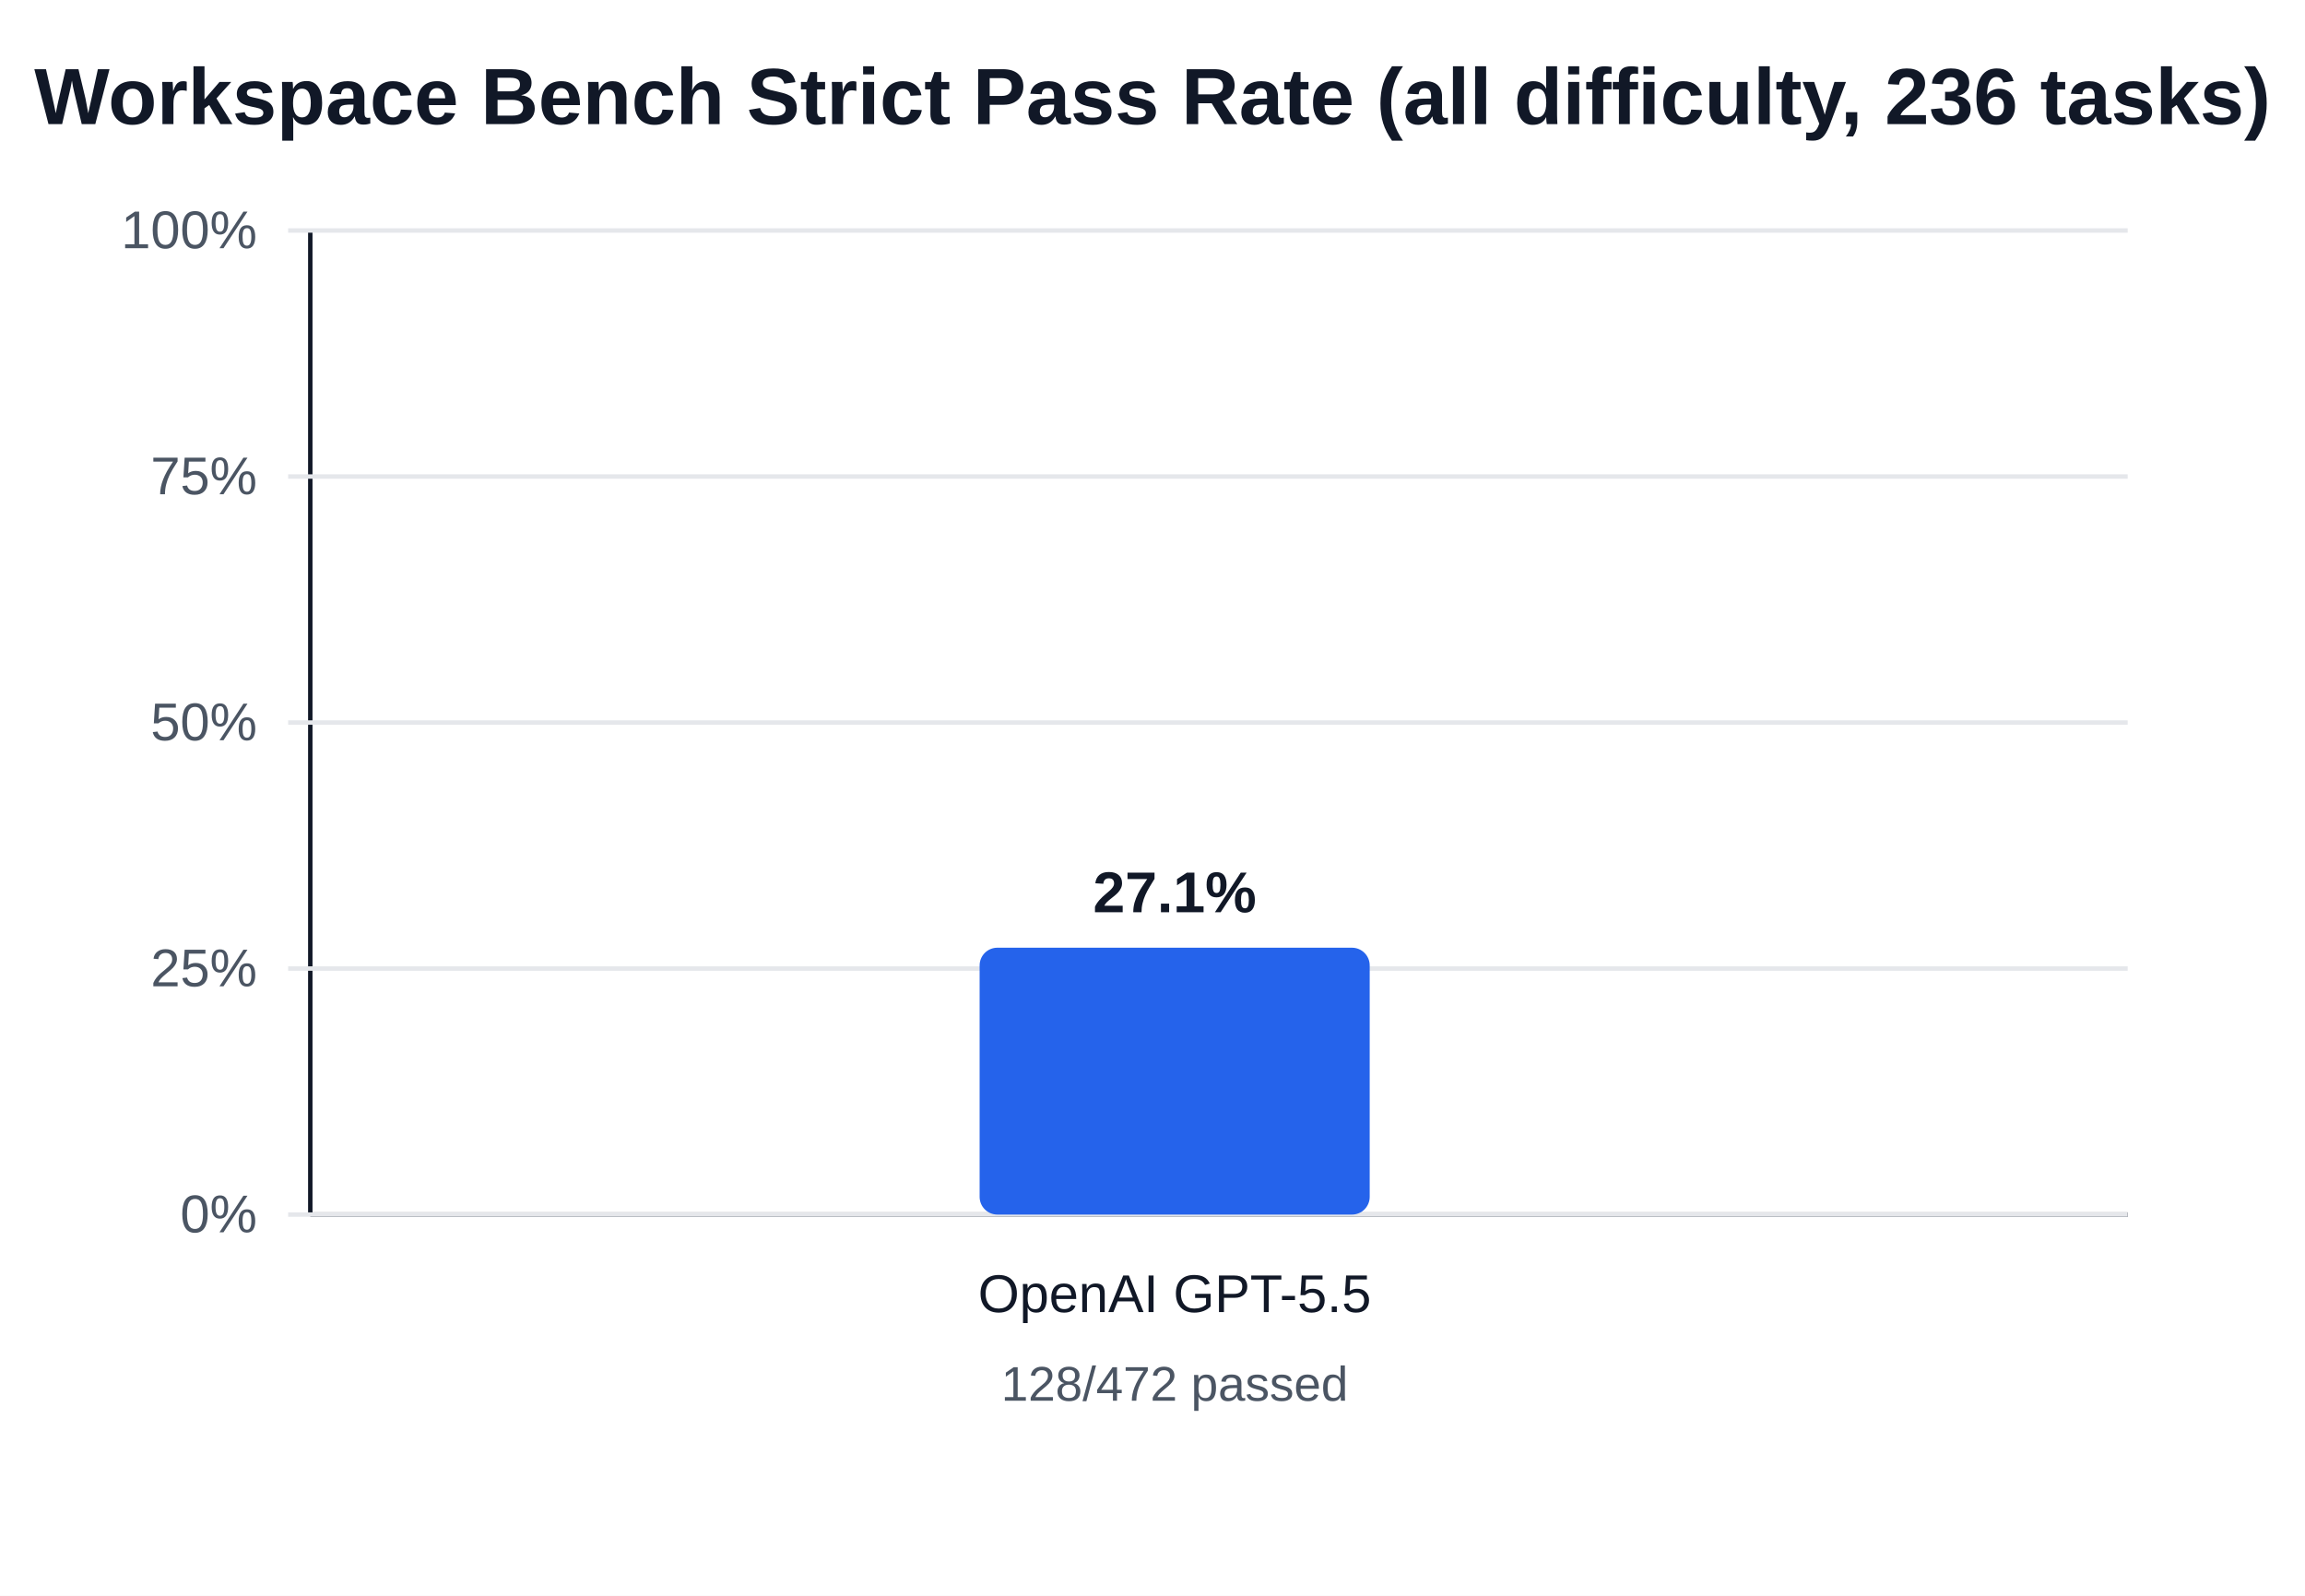
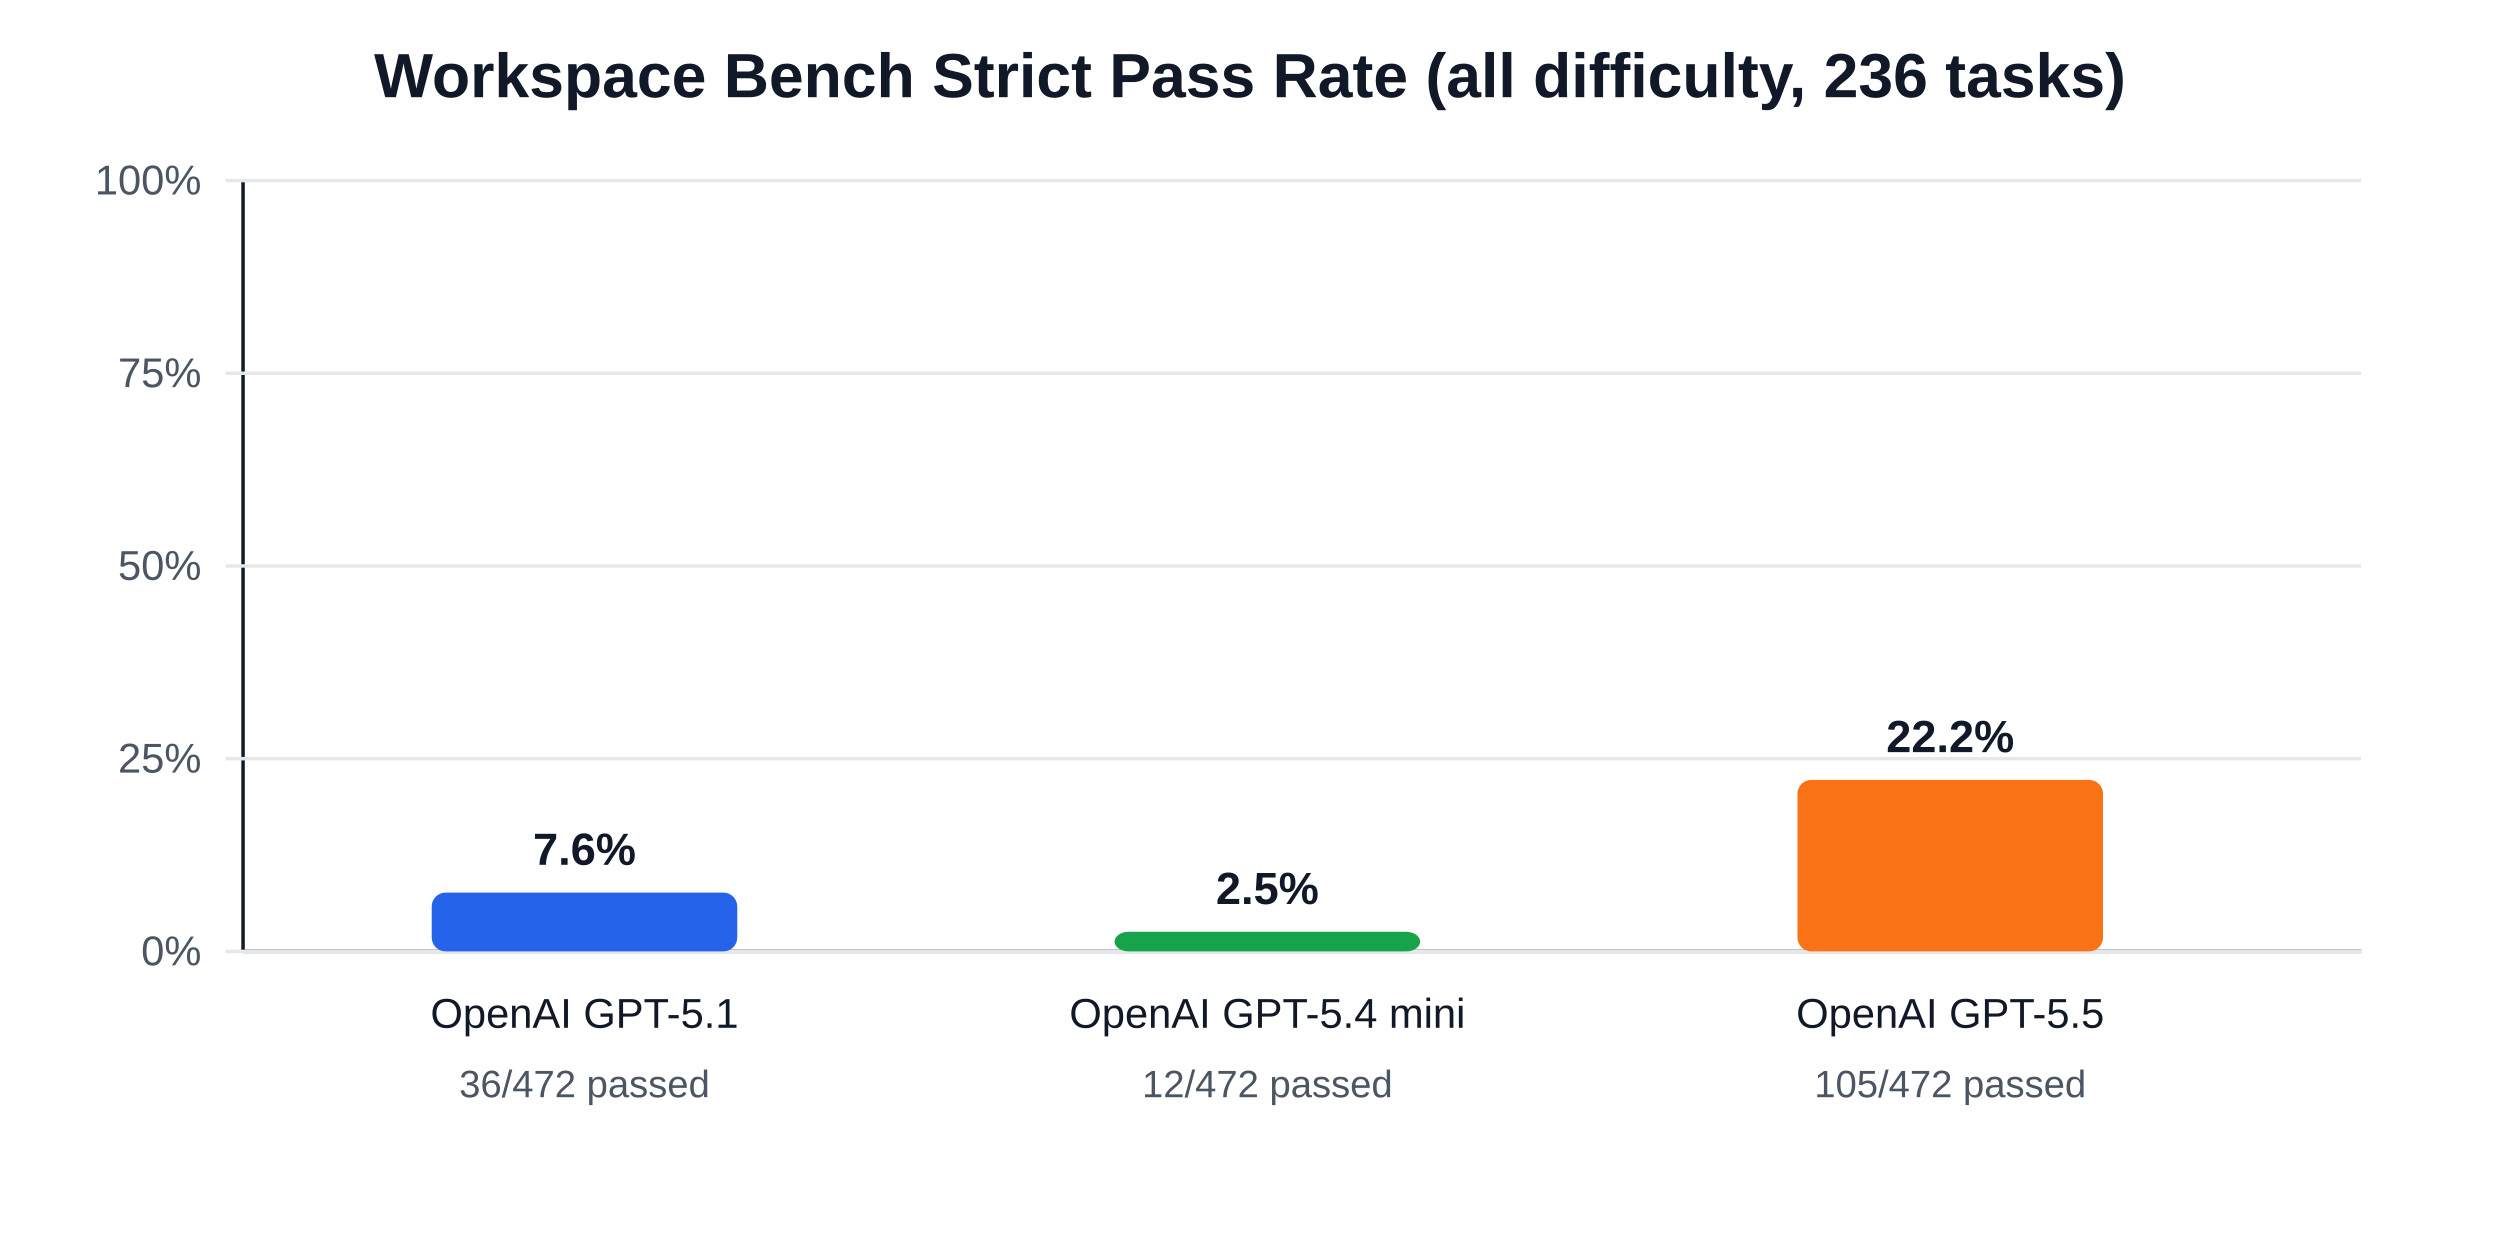
- <svg xmlns="http://www.w3.org/2000/svg" width="520" height="360" viewBox="0 0 520 360">
+ <svg xmlns="http://www.w3.org/2000/svg" width="720" height="360" viewBox="0 0 720 360">
  <rect width="100%" height="100%" fill="#ffffff" />
-   <text x="260.0" y="28" text-anchor="middle" font-family="Arial, sans-serif" font-size="18" font-weight="700" fill="#111827">Workspace Bench Strict Pass Rate (all difficulty, 236 tasks)</text>
-   <line x1="70" y1="274" x2="480" y2="274" stroke="#111827" stroke-width="1" />
+   <text x="360.0" y="28" text-anchor="middle" font-family="Arial, sans-serif" font-size="18" font-weight="700" fill="#111827">Workspace Bench Strict Pass Rate (all difficulty, 236 tasks)</text>
+   <line x1="70" y1="274" x2="680" y2="274" stroke="#111827" stroke-width="1" />
  <line x1="70" y1="52" x2="70" y2="274" stroke="#111827" stroke-width="1" />
-   <line x1="65" y1="274.0" x2="480" y2="274.0" stroke="#e5e7eb" stroke-width="1" />
+   <line x1="65" y1="274.0" x2="680" y2="274.0" stroke="#e5e7eb" stroke-width="1" />
  <text x="58" y="278.0" text-anchor="end" font-family="Arial, sans-serif" font-size="12" fill="#4b5563">0%</text>
-   <line x1="65" y1="218.5" x2="480" y2="218.5" stroke="#e5e7eb" stroke-width="1" />
+   <line x1="65" y1="218.5" x2="680" y2="218.5" stroke="#e5e7eb" stroke-width="1" />
  <text x="58" y="222.5" text-anchor="end" font-family="Arial, sans-serif" font-size="12" fill="#4b5563">25%</text>
-   <line x1="65" y1="163.0" x2="480" y2="163.0" stroke="#e5e7eb" stroke-width="1" />
+   <line x1="65" y1="163.0" x2="680" y2="163.0" stroke="#e5e7eb" stroke-width="1" />
  <text x="58" y="167.0" text-anchor="end" font-family="Arial, sans-serif" font-size="12" fill="#4b5563">50%</text>
-   <line x1="65" y1="107.5" x2="480" y2="107.5" stroke="#e5e7eb" stroke-width="1" />
+   <line x1="65" y1="107.5" x2="680" y2="107.5" stroke="#e5e7eb" stroke-width="1" />
  <text x="58" y="111.5" text-anchor="end" font-family="Arial, sans-serif" font-size="12" fill="#4b5563">75%</text>
-   <line x1="65" y1="52.0" x2="480" y2="52.0" stroke="#e5e7eb" stroke-width="1" />
+   <line x1="65" y1="52.0" x2="680" y2="52.0" stroke="#e5e7eb" stroke-width="1" />
  <text x="58" y="56.0" text-anchor="end" font-family="Arial, sans-serif" font-size="12" fill="#4b5563">100%</text>
-   <rect x="221.0" y="213.797" width="88" height="60.203" fill="#2563eb" rx="4" />
-   <text x="265.0" y="205.797" text-anchor="middle" font-family="Arial, sans-serif" font-size="13" font-weight="700" fill="#111827">27.1%</text>
-   <text x="265.0" y="296" text-anchor="middle" font-family="Arial, sans-serif" font-size="12" fill="#111827">OpenAI GPT-5.5</text>
-   <text x="265.0" y="316" text-anchor="middle" font-family="Arial, sans-serif" font-size="11" fill="#4b5563">128/472 passed</text>
+   <rect x="124.333" y="257.068" width="88" height="16.932" fill="#2563eb" rx="4" />
+   <text x="168.333" y="249.068" text-anchor="middle" font-family="Arial, sans-serif" font-size="13" font-weight="700" fill="#111827">7.6%</text>
+   <text x="168.333" y="296" text-anchor="middle" font-family="Arial, sans-serif" font-size="12" fill="#111827">OpenAI GPT-5.1</text>
+   <text x="168.333" y="316" text-anchor="middle" font-family="Arial, sans-serif" font-size="11" fill="#4b5563">36/472 passed</text>
+   <rect x="321" y="268.356" width="88" height="5.644" fill="#16a34a" rx="4" />
+   <text x="365" y="260.356" text-anchor="middle" font-family="Arial, sans-serif" font-size="13" font-weight="700" fill="#111827">2.5%</text>
+   <text x="365" y="296" text-anchor="middle" font-family="Arial, sans-serif" font-size="12" fill="#111827">OpenAI GPT-5.4 mini</text>
+   <text x="365" y="316" text-anchor="middle" font-family="Arial, sans-serif" font-size="11" fill="#4b5563">12/472 passed</text>
+   <rect x="517.667" y="224.614" width="88" height="49.386" fill="#f97316" rx="4" />
+   <text x="561.667" y="216.614" text-anchor="middle" font-family="Arial, sans-serif" font-size="13" font-weight="700" fill="#111827">22.2%</text>
+   <text x="561.667" y="296" text-anchor="middle" font-family="Arial, sans-serif" font-size="12" fill="#111827">OpenAI GPT-5.5</text>
+   <text x="561.667" y="316" text-anchor="middle" font-family="Arial, sans-serif" font-size="11" fill="#4b5563">105/472 passed</text>
</svg>
